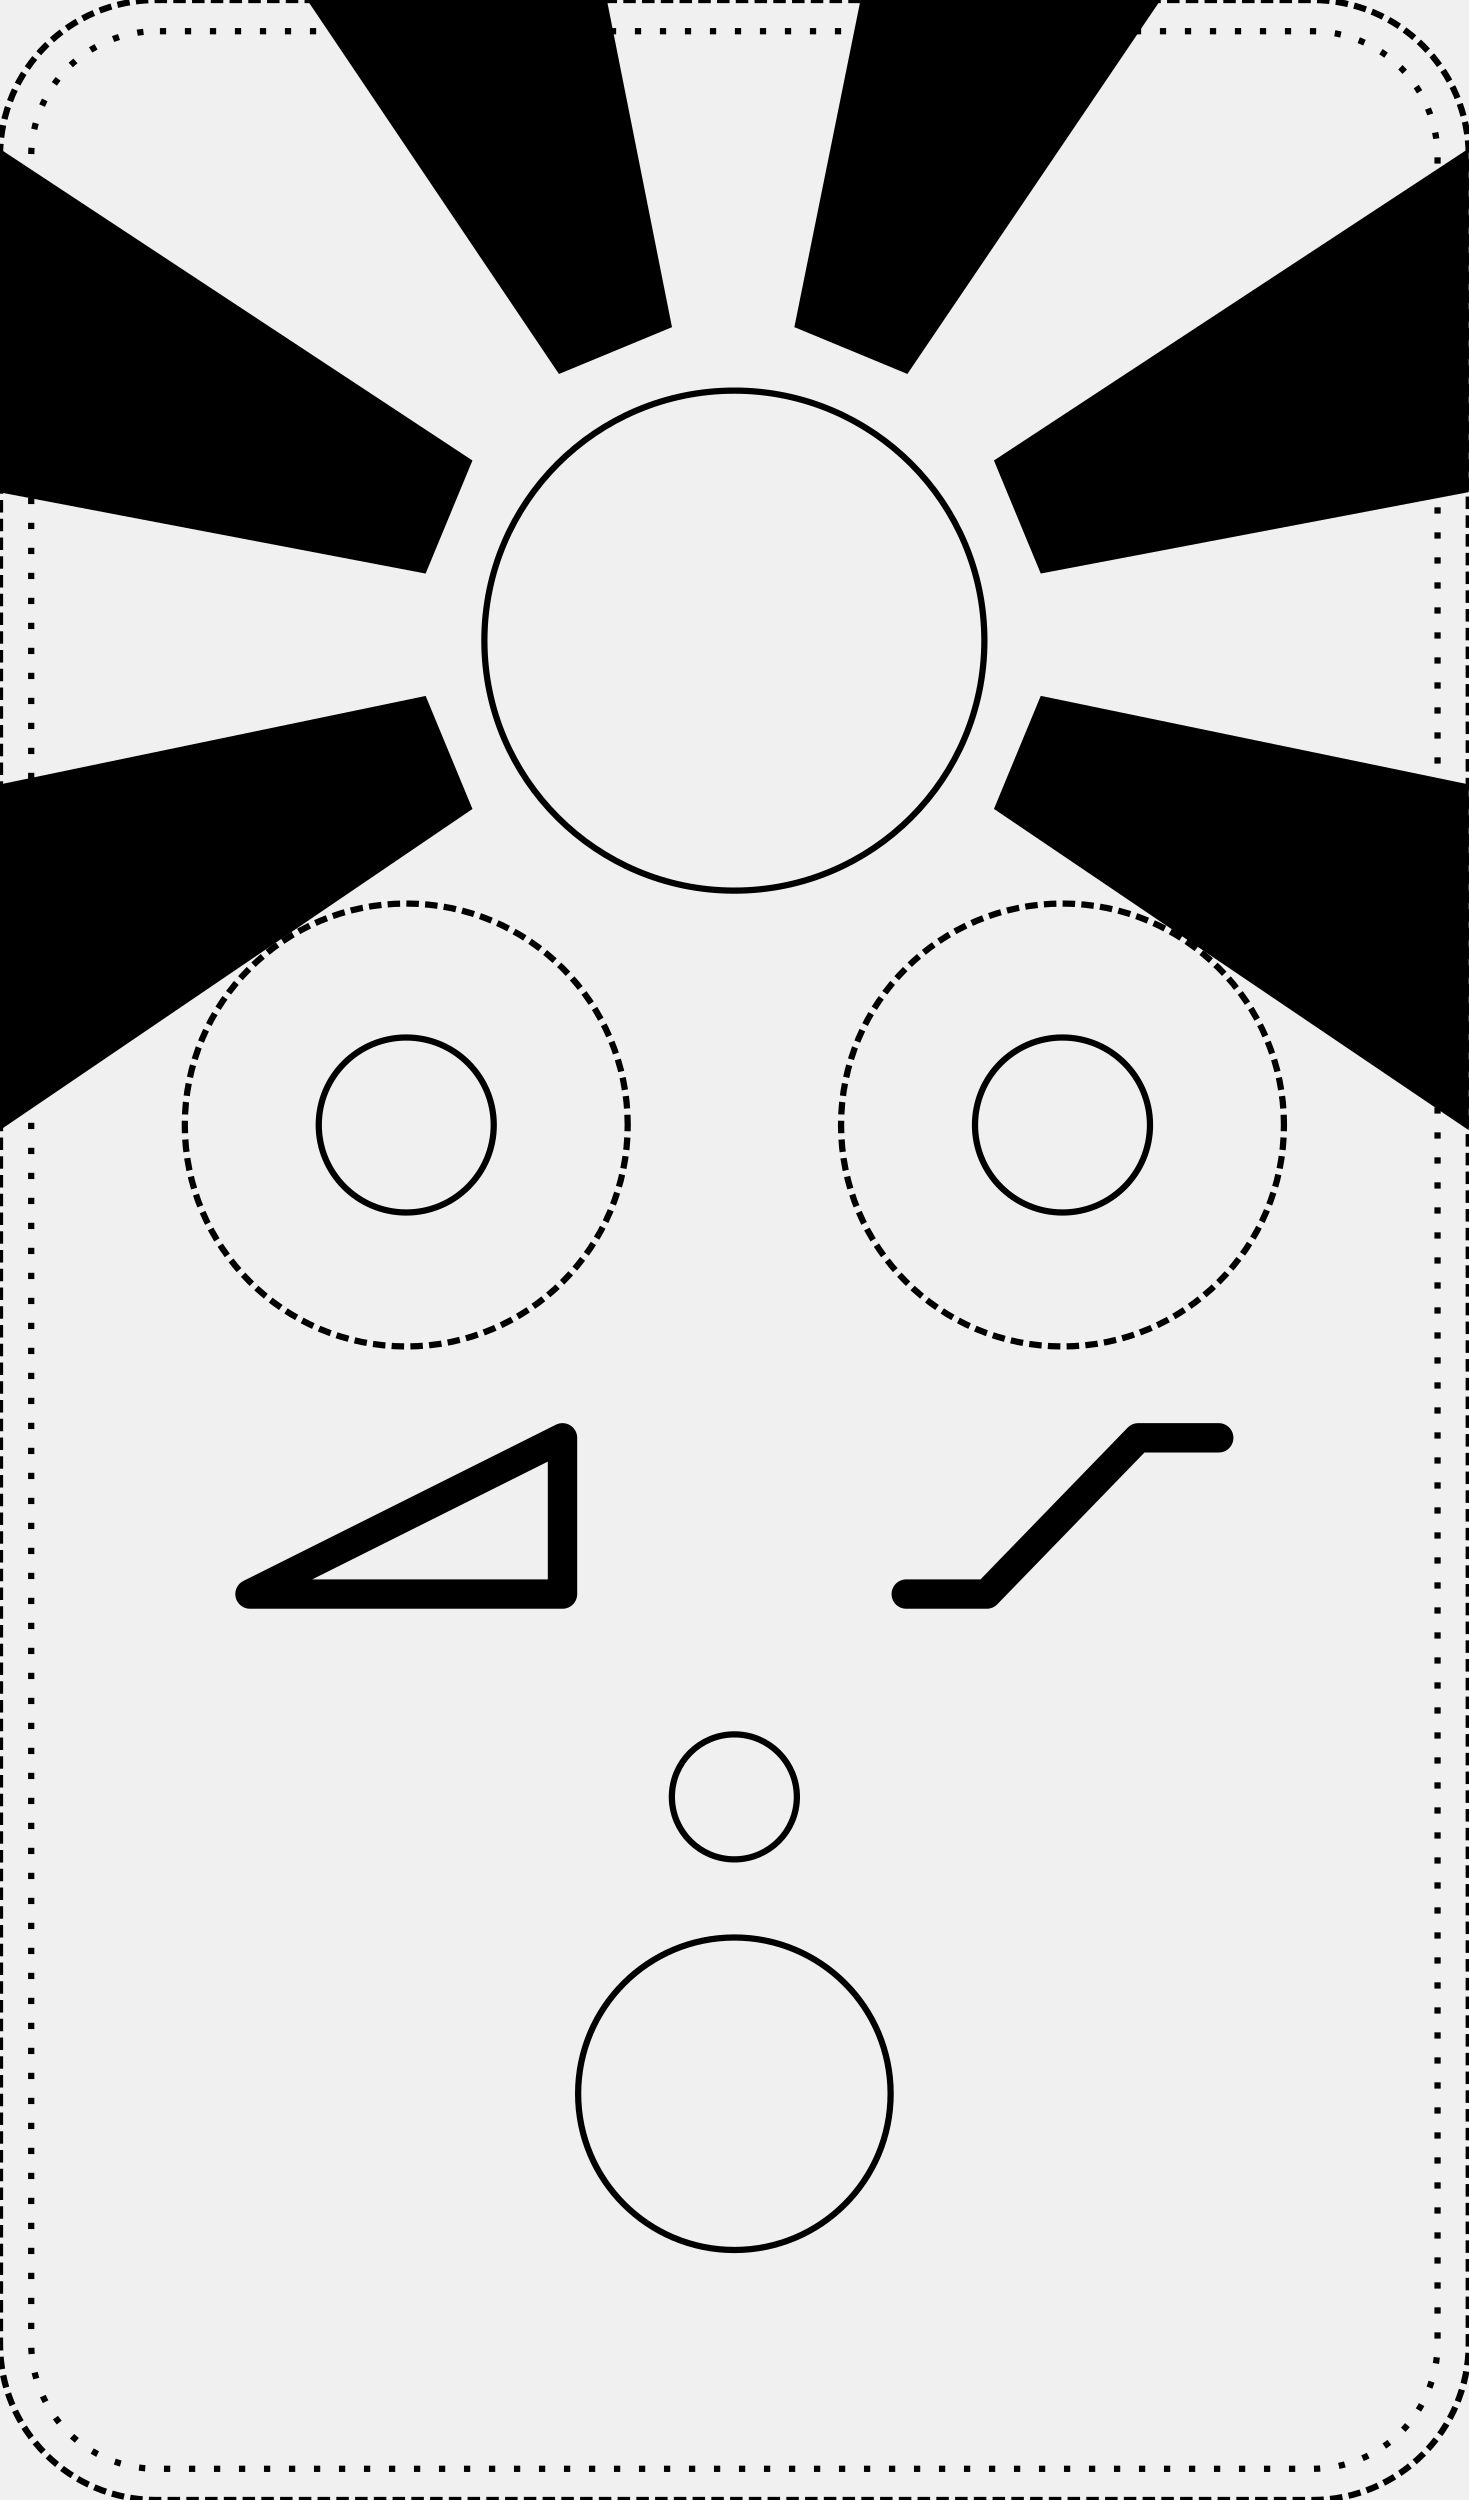
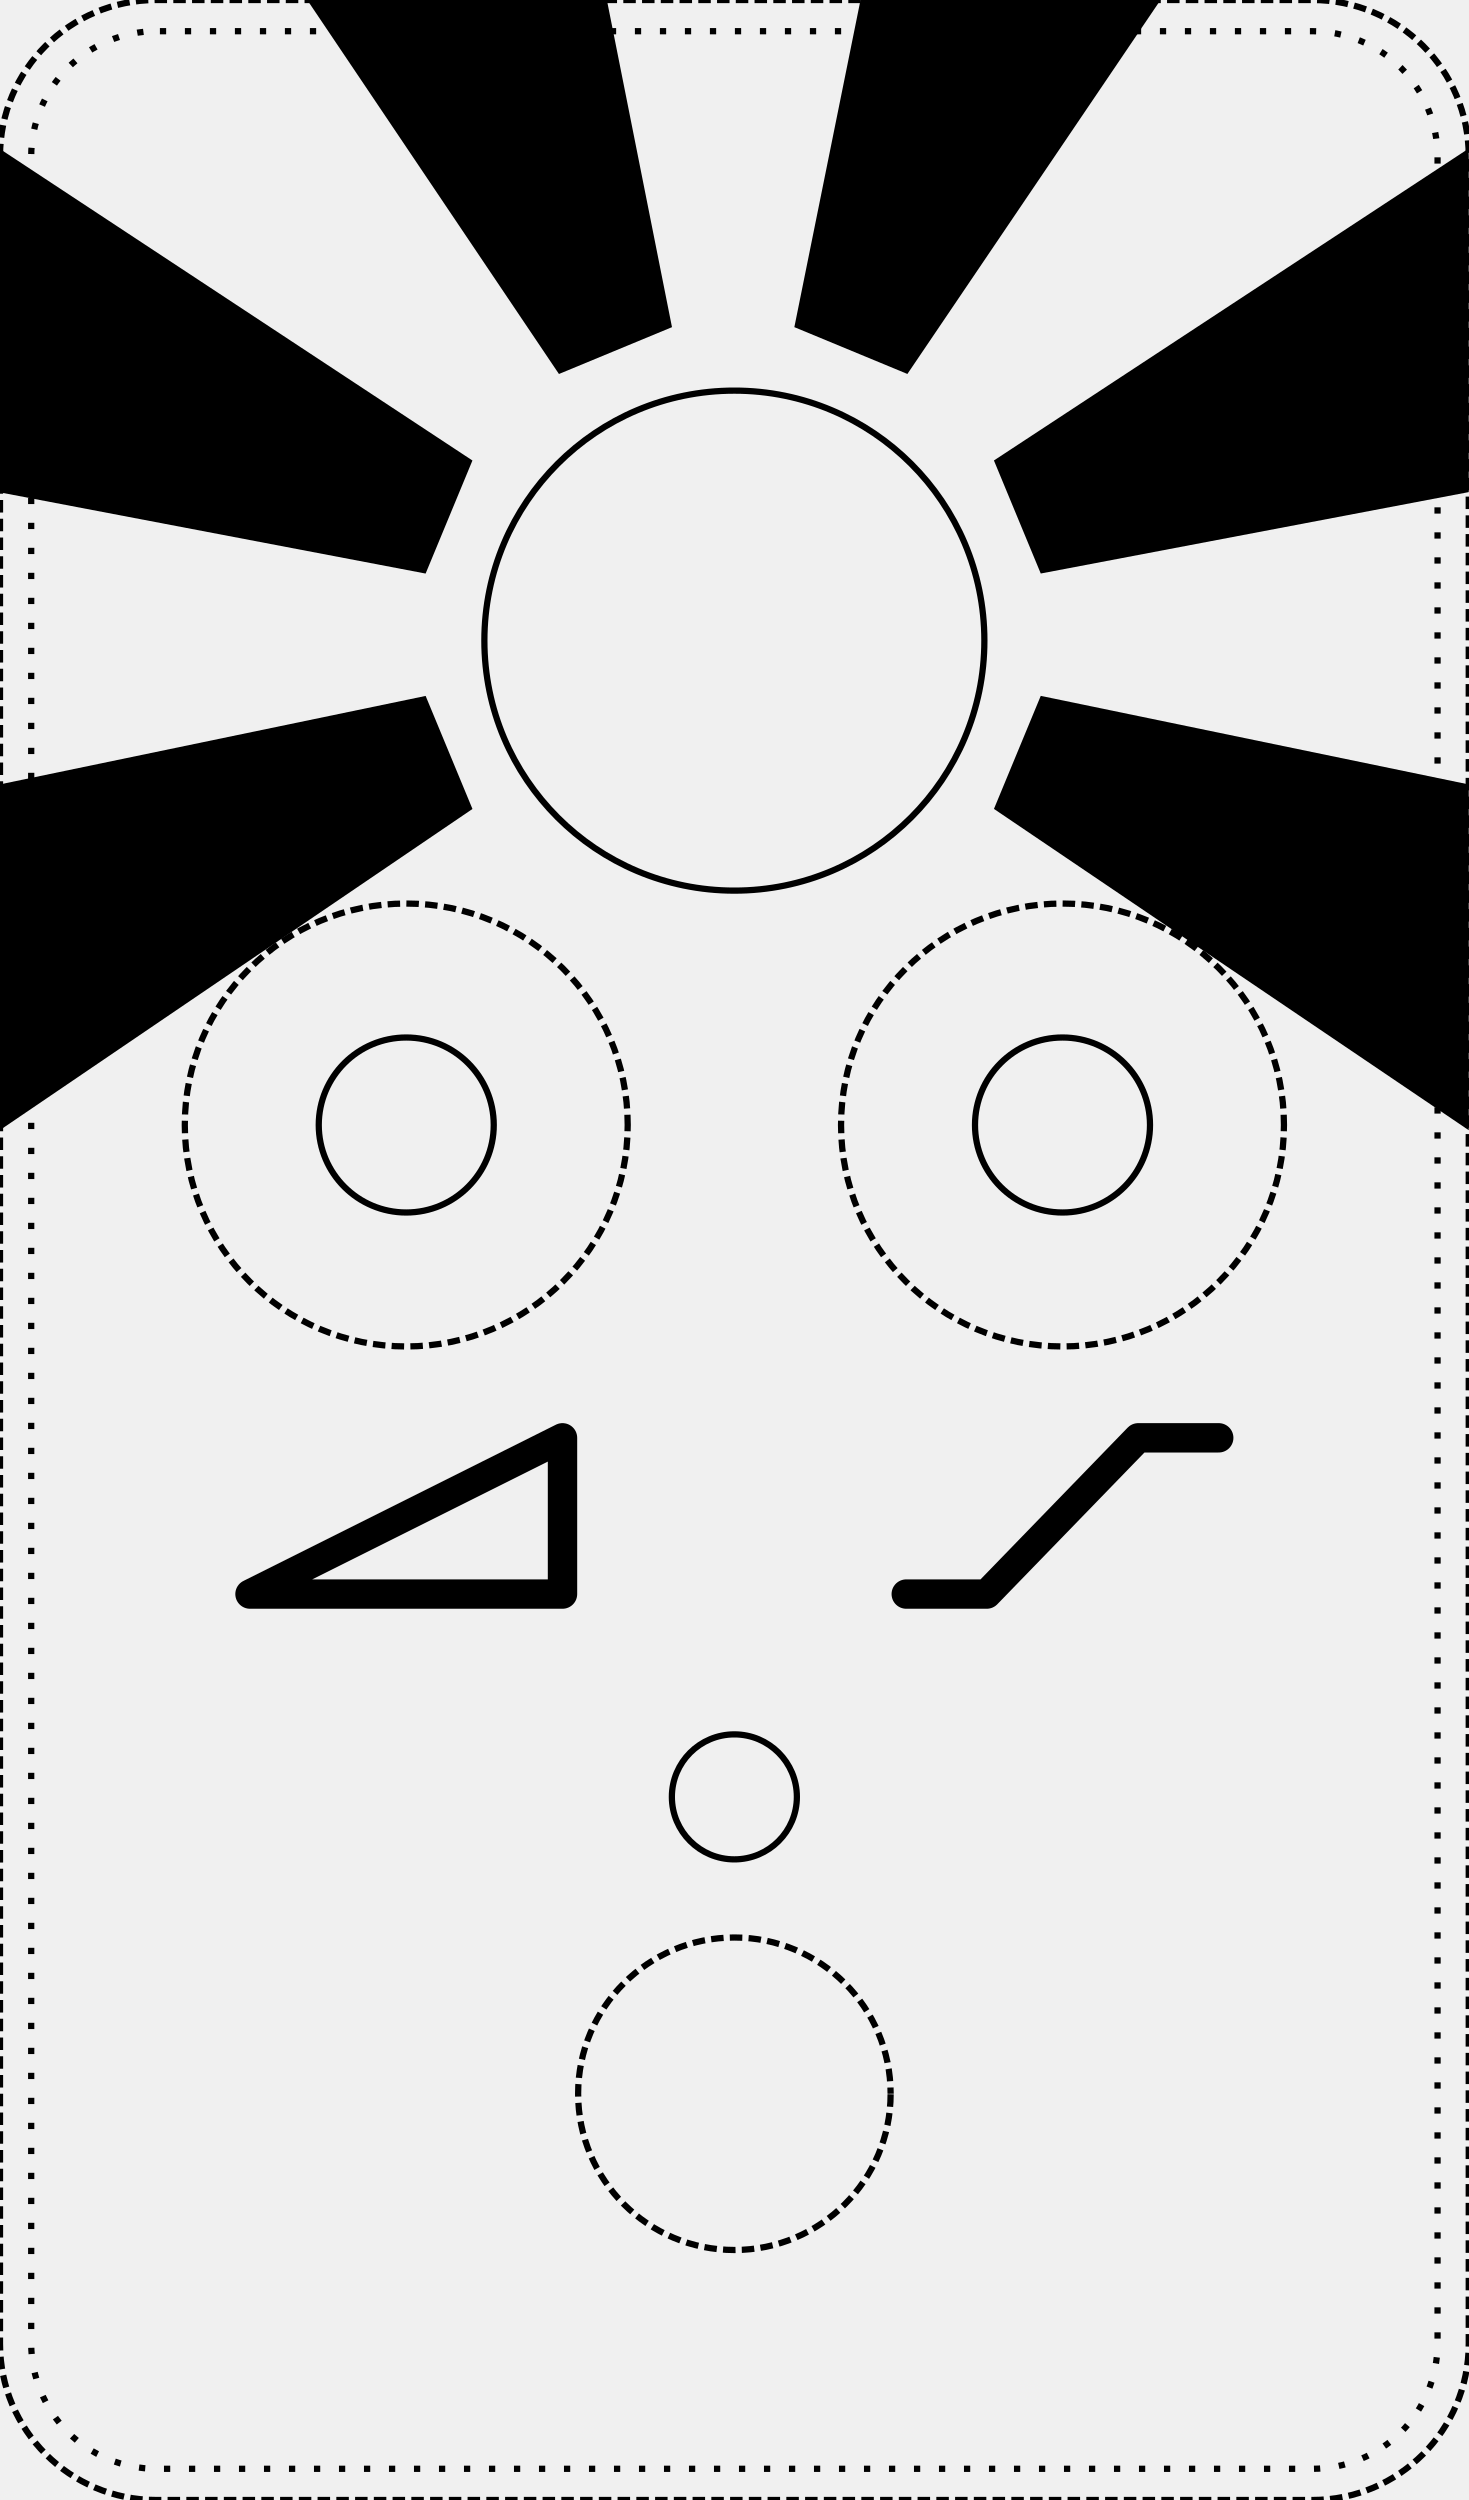
<svg xmlns="http://www.w3.org/2000/svg" xmlns:xlink="http://www.w3.org/1999/xlink" width="2.35in" height="4in" viewBox="0 0 59.69 101.6" version="1.1" id="svg853">
  <defs id="defs847">
    </defs>
  <g id="layer1" transform="translate(0,-195.4)" style="display:inline">
    <path xlink:href="#Sketch_w0000" style="fill:none;fill-rule:evenodd;stroke:#000000;stroke-width:0.254;stroke-miterlimit:4;stroke-dasharray:0.254, 0.762;stroke-dashoffset:2.54" id="path862" d="m 6.336,196.668 c -1.328,0.004 -2.646,0.554 -3.584,1.494 -0.938,0.94 -1.484,2.26 -1.484,3.588 v 88.9 c 8.17e-5,1.33 0.548,2.653 1.488,3.594 0.941,0.941 2.263,1.488 3.594,1.488 H 53.34 c 1.33,-8e-5 2.653,-0.548 3.594,-1.488 0.941,-0.941 1.488,-2.263 1.488,-3.594 V 201.75 c -8.2e-5,-1.33 -0.548,-2.653 -1.488,-3.594 -0.941,-0.941 -2.263,-1.488 -3.594,-1.488 H 6.35 a 1.268,1.268 0 0 1 -0.002,0 c -0.003,-1e-5 -0.006,0 -0.01,0 z" />
    <path style="fill:none;fill-rule:evenodd;stroke:#000000;stroke-width:0.254;stroke-miterlimit:4;stroke-dasharray:0.508, 0.254;stroke-dashoffset:2.54" d="m -4.031e-7,290.65 v -88.9 A 6.35,6.35 0 0 1 6.35,195.4 H 53.34 a 6.35,6.35 0 0 1 6.35,6.35 v 88.9 A 6.35,6.35 0 0 1 53.34,297 H 6.35 A 6.35,6.35 0 0 1 -4.031e-7,290.65" id="Sketch_w0000" />
    <circle style="color:#000000;clip-rule:nonzero;display:inline;overflow:visible;visibility:visible;opacity:1;isolation:auto;mix-blend-mode:normal;color-interpolation:sRGB;color-interpolation-filters:linearRGB;solid-color:#000000;solid-opacity:1;vector-effect:none;fill:none;fill-opacity:1;fill-rule:nonzero;stroke:#000000;stroke-width:0.254;stroke-linecap:butt;stroke-linejoin:miter;stroke-miterlimit:4;stroke-dasharray:0.508, 0.254;stroke-dashoffset:2.54;stroke-opacity:1;marker:none;color-rendering:auto;image-rendering:auto;shape-rendering:auto;text-rendering:auto;enable-background:accumulate" id="path867" cx="16.51" cy="241.12" r="9" />
    <circle r="9" cy="241.12" cx="43.18" id="circle869" style="color:#000000;clip-rule:nonzero;display:inline;overflow:visible;visibility:visible;opacity:1;isolation:auto;mix-blend-mode:normal;color-interpolation:sRGB;color-interpolation-filters:linearRGB;solid-color:#000000;solid-opacity:1;vector-effect:none;fill:none;fill-opacity:1;fill-rule:nonzero;stroke:#000000;stroke-width:0.254;stroke-linecap:butt;stroke-linejoin:miter;stroke-miterlimit:4;stroke-dasharray:0.508, 0.254;stroke-dashoffset:2.54;stroke-opacity:1;marker:none;color-rendering:auto;image-rendering:auto;shape-rendering:auto;text-rendering:auto;enable-background:accumulate" />
+     <path style="font-variation-settings:normal;display:inline;opacity:1;vector-effect:none;fill:none;fill-opacity:1;stroke:#000000;stroke-width:0.254;stroke-linecap:butt;stroke-linejoin:miter;stroke-miterlimit:4;stroke-dasharray:0.508, 0.254;stroke-dashoffset:2.54;stroke-opacity:1;marker:none;stop-color:#000000;stop-opacity:1" d="m 36.195,280.49 a 6.35,6.35 0 0 0 -6.35,-6.35 6.35,6.35 0 0 0 -6.35,6.35 6.35,6.35 0 0 0 6.35,6.35 6.35,6.35 0 0 0 6.35,-6.35 z" id="circle2" />
  </g>
  <g id="layer5" style="display:inline">
-     <path style="display:inline;fill:none;stroke:#000000;stroke-width:0.254;stroke-miterlimit:4;stroke-dasharray:none" d="m 36.195,85.09 a 6.35,6.35 0 0 0 -6.35,-6.35 6.35,6.35 0 0 0 -6.35,6.35 6.35,6.35 0 0 0 6.35,6.35 6.35,6.35 0 0 0 6.35,-6.35 z" id="circle2" />
    <path style="display:inline;fill:none;stroke:#000000;stroke-width:0.254;stroke-miterlimit:4;stroke-dasharray:none" d="m 20.066,45.72 a 3.556,3.556 0 0 0 -3.556,-3.556 3.556,3.556 0 0 0 -3.556,3.556 3.556,3.556 0 0 0 3.556,3.556 3.556,3.556 0 0 0 3.556,-3.556 z" id="circle4" />
    <path style="display:inline;fill:none;stroke:#000000;stroke-width:0.254;stroke-miterlimit:4;stroke-dasharray:none" d="m 46.736,45.72 a 3.556,3.556 0 0 0 -3.556,-3.556 3.556,3.556 0 0 0 -3.556,3.556 3.556,3.556 0 0 0 3.556,3.556 3.556,3.556 0 0 0 3.556,-3.556 z" id="circle6" />
    <path style="display:inline;fill:none;stroke:#000000;stroke-width:0.254;stroke-miterlimit:4;stroke-dasharray:none" d="m 32.385,73.025 a 2.54,2.54 0 0 0 -2.54,-2.54 2.54,2.54 0 0 0 -2.54,2.54 2.54,2.54 0 0 0 2.54,2.54 2.54,2.54 0 0 0 2.54,-2.54 z" id="circle8" />
    <path style="display:inline;opacity:1;vector-effect:none;fill:none;fill-opacity:1;stroke:#000000;stroke-width:0.254;stroke-linecap:butt;stroke-linejoin:miter;stroke-miterlimit:4;stroke-dasharray:none;stroke-dashoffset:0;stroke-opacity:1" d="M 40.005,26.035 A 10.16,10.16 0 0 0 29.845,15.875 10.16,10.16 0 0 0 19.685,26.035 10.16,10.16 0 0 0 29.845,36.195 10.16,10.16 0 0 0 40.005,26.035 Z" id="circle6-3" />
  </g>
  <g id="layer3" style="display:inline">
    <path style="fill:none;fill-opacity:1;fill-rule:evenodd;stroke:#000000;stroke-width:1.194;stroke-linecap:round;stroke-linejoin:round;stroke-miterlimit:4;stroke-dasharray:none;stroke-opacity:1" d="m 10.16,64.783 h 12.7 v -6.35 z" id="path841" />
    <path id="path855" style="fill:none;fill-rule:evenodd;stroke:#000000;stroke-width:1.194;stroke-linecap:round;stroke-linejoin:round;stroke-miterlimit:4;stroke-dasharray:none;stroke-opacity:1" d="m 36.83,64.783 h 3.271 l 6.157,-6.35 h 3.271" />
    <path style="color:#000000;clip-rule:nonzero;display:inline;overflow:visible;visibility:visible;opacity:1;isolation:auto;mix-blend-mode:normal;color-interpolation:sRGB;color-interpolation-filters:linearRGB;solid-color:#000000;solid-opacity:1;vector-effect:none;fill:#000000;fill-opacity:1;fill-rule:nonzero;stroke:none;stroke-width:0.96;stroke-linecap:butt;stroke-linejoin:miter;stroke-miterlimit:4;stroke-dasharray:none;stroke-dashoffset:0;stroke-opacity:1;marker:none;color-rendering:auto;image-rendering:auto;shape-rendering:auto;text-rendering:auto;enable-background:accumulate" d="M 47.191,0 85.854,57.445 103.217,50.252 93.217,0 Z M 132.174,0 122.012,50.25 139.375,57.441 178.252,0 Z m 93.385,22.838 -72.893,47.891 7.193,17.363 65.74,-12.504 V 24 a 24,24 0 0 0 -0.041,-1.162 z M 0.053,22.922 A 24,24 0 0 0 0,24 V 75.633 L 65.375,88.1 72.566,70.734 Z M 159.859,106.887 152.67,124.25 l 72.93,49.352 v -53.111 z m -94.482,0.006 L 0,120.479 v 53.098 l 72.57,-49.32 z" transform="scale(0.2645833)" id="path4890" />
  </g>
  <g transform="translate(0,-195.4)" id="g852" style="display:none">
    <path d="m 6.336,196.668 c -1.328,0.004 -2.646,0.554 -3.584,1.494 -0.938,0.94 -1.484,2.26 -1.484,3.588 v 88.9 c 8.17e-5,1.33 0.548,2.653 1.488,3.594 0.941,0.941 2.263,1.488 3.594,1.488 H 53.34 c 1.33,-8e-5 2.653,-0.548 3.594,-1.488 0.941,-0.941 1.488,-2.263 1.488,-3.594 V 201.75 c -8.2e-5,-1.33 -0.548,-2.653 -1.488,-3.594 -0.941,-0.941 -2.263,-1.488 -3.594,-1.488 H 6.35 a 1.268,1.268 0 0 1 -0.002,0 c -0.003,-1e-5 -0.006,0 -0.01,0 z" id="path844" style="fill:none;fill-rule:evenodd;stroke:#000000;stroke-width:0.254;stroke-miterlimit:4;stroke-dasharray:0.254, 0.762;stroke-dashoffset:2.54" xlink:href="#Sketch_w0000" />
    <path id="path846" d="m -4.031e-7,290.65 v -88.9 A 6.35,6.35 0 0 1 6.35,195.4 H 53.34 a 6.35,6.35 0 0 1 6.35,6.35 v 88.9 A 6.35,6.35 0 0 1 53.34,297 H 6.35 A 6.35,6.35 0 0 1 -4.031e-7,290.65" style="fill:none;fill-rule:evenodd;stroke:#000000;stroke-width:0.254;stroke-miterlimit:4;stroke-dasharray:0.508, 0.254;stroke-dashoffset:2.54" />
    <circle style="color:#000000;clip-rule:nonzero;display:inline;overflow:visible;visibility:visible;opacity:1;isolation:auto;mix-blend-mode:normal;color-interpolation:sRGB;color-interpolation-filters:linearRGB;solid-color:#000000;solid-opacity:1;vector-effect:none;fill:none;fill-opacity:1;fill-rule:nonzero;stroke:#000000;stroke-width:0.254;stroke-linecap:butt;stroke-linejoin:miter;stroke-miterlimit:4;stroke-dasharray:0.508, 0.254;stroke-dashoffset:2.54;stroke-opacity:1;marker:none;color-rendering:auto;image-rendering:auto;shape-rendering:auto;text-rendering:auto;enable-background:accumulate" id="path845" cx="5.715" cy="201.115" r="3.048" />
    <circle r="3.048" cy="201.115" cx="53.975" id="circle847" style="color:#000000;clip-rule:nonzero;display:inline;overflow:visible;visibility:visible;opacity:1;isolation:auto;mix-blend-mode:normal;color-interpolation:sRGB;color-interpolation-filters:linearRGB;solid-color:#000000;solid-opacity:1;vector-effect:none;fill:none;fill-opacity:1;fill-rule:nonzero;stroke:#000000;stroke-width:0.254;stroke-linecap:butt;stroke-linejoin:miter;stroke-miterlimit:4;stroke-dasharray:0.508, 0.254;stroke-dashoffset:2.54;stroke-opacity:1;marker:none;color-rendering:auto;image-rendering:auto;shape-rendering:auto;text-rendering:auto;enable-background:accumulate" />
    <circle style="color:#000000;clip-rule:nonzero;display:inline;overflow:visible;visibility:visible;opacity:1;isolation:auto;mix-blend-mode:normal;color-interpolation:sRGB;color-interpolation-filters:linearRGB;solid-color:#000000;solid-opacity:1;vector-effect:none;fill:none;fill-opacity:1;fill-rule:nonzero;stroke:#000000;stroke-width:0.254;stroke-linecap:butt;stroke-linejoin:miter;stroke-miterlimit:4;stroke-dasharray:0.508, 0.254;stroke-dashoffset:2.54;stroke-opacity:1;marker:none;color-rendering:auto;image-rendering:auto;shape-rendering:auto;text-rendering:auto;enable-background:accumulate" id="circle849" cx="5.715" cy="291.285" r="3.048" />
    <circle r="3.048" cy="291.285" cx="53.975" id="circle851" style="color:#000000;clip-rule:nonzero;display:inline;overflow:visible;visibility:visible;opacity:1;isolation:auto;mix-blend-mode:normal;color-interpolation:sRGB;color-interpolation-filters:linearRGB;solid-color:#000000;solid-opacity:1;vector-effect:none;fill:none;fill-opacity:1;fill-rule:nonzero;stroke:#000000;stroke-width:0.254;stroke-linecap:butt;stroke-linejoin:miter;stroke-miterlimit:4;stroke-dasharray:0.508, 0.254;stroke-dashoffset:2.54;stroke-opacity:1;marker:none;color-rendering:auto;image-rendering:auto;shape-rendering:auto;text-rendering:auto;enable-background:accumulate" />
    <circle style="color:#000000;clip-rule:nonzero;display:inline;overflow:visible;visibility:visible;opacity:1;isolation:auto;mix-blend-mode:normal;color-interpolation:sRGB;color-interpolation-filters:linearRGB;solid-color:#000000;solid-opacity:1;vector-effect:none;fill:none;fill-opacity:1;fill-rule:nonzero;stroke:#000000;stroke-width:0.254;stroke-linecap:butt;stroke-linejoin:miter;stroke-miterlimit:4;stroke-dasharray:0.508, 0.254;stroke-dashoffset:2.54;stroke-opacity:1;marker:none;color-rendering:auto;image-rendering:auto;shape-rendering:auto;text-rendering:auto;enable-background:accumulate" id="circle853" cx="54.61" cy="248.105" r="3.048" />
    <circle r="3.048" cy="248.105" cx="5.08" id="circle855" style="color:#000000;clip-rule:nonzero;display:inline;overflow:visible;visibility:visible;opacity:1;isolation:auto;mix-blend-mode:normal;color-interpolation:sRGB;color-interpolation-filters:linearRGB;solid-color:#000000;solid-opacity:1;vector-effect:none;fill:none;fill-opacity:1;fill-rule:nonzero;stroke:#000000;stroke-width:0.254;stroke-linecap:butt;stroke-linejoin:miter;stroke-miterlimit:4;stroke-dasharray:0.508, 0.254;stroke-dashoffset:2.54;stroke-opacity:1;marker:none;color-rendering:auto;image-rendering:auto;shape-rendering:auto;text-rendering:auto;enable-background:accumulate" />
  </g>
  <g id="layer2" style="display:none">
    <text xml:space="preserve" style="color:#000000;font-style:normal;font-variant:normal;font-weight:normal;font-stretch:normal;font-size:8.467px;line-height:1;font-family:OCRA;-inkscape-font-specification:'OCRA, Normal';font-variant-ligatures:normal;font-variant-caps:normal;font-variant-numeric:normal;font-feature-settings:normal;text-indent:0;text-align:center;text-decoration:none;text-decoration-line:none;text-decoration-style:solid;text-decoration-color:#000000;letter-spacing:0px;word-spacing:0px;text-transform:none;writing-mode:lr-tb;direction:ltr;baseline-shift:baseline;text-anchor:middle;white-space:normal;clip-rule:nonzero;display:inline;overflow:visible;visibility:visible;opacity:1;isolation:auto;mix-blend-mode:normal;color-interpolation:sRGB;color-interpolation-filters:linearRGB;solid-color:#000000;solid-opacity:1;fill:#000000;fill-opacity:1;fill-rule:nonzero;stroke:none;stroke-width:0.265px;stroke-linecap:butt;stroke-linejoin:miter;stroke-miterlimit:4;stroke-dasharray:none;stroke-dashoffset:0;stroke-opacity:1;color-rendering:auto;image-rendering:auto;shape-rendering:auto;text-rendering:auto;enable-background:accumulate" x="29.835" y="72.829" id="text6956">
      <tspan x="29.835" y="72.829" style="font-style:normal;font-variant:normal;font-weight:normal;font-stretch:normal;font-size:19.756px;line-height:1;font-family:OCRA;-inkscape-font-specification:'OCRA, Normal';font-variant-ligatures:normal;font-variant-caps:normal;font-variant-numeric:normal;font-feature-settings:normal;text-align:center;writing-mode:lr-tb;text-anchor:middle;stroke-width:0.265px" id="tspan951">NFX</tspan>
      <tspan x="29.835" y="92.585" style="font-style:normal;font-variant:normal;font-weight:normal;font-stretch:normal;font-size:19.756px;line-height:1;font-family:OCRA;-inkscape-font-specification:'OCRA, Normal';font-variant-ligatures:normal;font-variant-caps:normal;font-variant-numeric:normal;font-feature-settings:normal;text-align:center;writing-mode:lr-tb;text-anchor:middle;stroke-width:0.265px" id="tspan907">003</tspan>
    </text>
    <g style="display:inline" id="g5722" transform="matrix(2.141589,0,0,2.141589,-326.5914,-116.6475)">
      <path style="color:#000000;display:inline;overflow:visible;visibility:visible;opacity:1;fill:#ffffff;fill-opacity:0;fill-rule:nonzero;stroke:#000000;stroke-width:0.5;stroke-linecap:butt;stroke-linejoin:miter;stroke-miterlimit:4;stroke-dasharray:none;stroke-dashoffset:0;stroke-opacity:1;marker:none;enable-background:accumulate" d="m 159.939,72.955 c 0,1.383 -1.122,2.505 -2.505,2.505 -1.383,0 -2.505,-1.122 -2.505,-2.505 0,-1.384 1.122,-2.505 2.505,-2.505 1.383,0 2.505,1.122 2.505,2.505 z" id="path4101" />
      <path id="path4874" d="m 159.939,72.955 3.891,3e-6" style="fill:none;stroke:#000000;stroke-width:0.5;stroke-linecap:butt;stroke-linejoin:miter;stroke-miterlimit:4;stroke-dasharray:none;stroke-opacity:1" />
      <path id="path4876" d="m 168.218,74.74 c -0.986,0.986 -2.584,0.986 -3.57,0 -0.986,-0.986 -0.986,-2.584 0,-3.57 0.986,-0.986 2.584,-0.986 3.57,0" style="color:#000000;display:inline;overflow:visible;visibility:visible;fill:#ffffff;fill-opacity:0;fill-rule:nonzero;stroke:#000000;stroke-width:0.498;stroke-linecap:round;stroke-linejoin:miter;stroke-miterlimit:4;stroke-dasharray:none;stroke-dashoffset:0;stroke-opacity:1;marker:none;enable-background:accumulate" />
      <path id="path4878" d="m 167.355,72.955 c 0,0.53 -0.43,0.96 -0.96,0.96 -0.53,0 -0.96,-0.43 -0.96,-0.96 0,-0.53 0.43,-0.96 0.96,-0.96 0.53,0 0.96,0.43 0.96,0.96 z" style="color:#000000;display:inline;overflow:visible;visibility:visible;fill:#000000;fill-opacity:1;fill-rule:nonzero;stroke:#000000;stroke-width:0.5;stroke-linecap:butt;stroke-linejoin:miter;stroke-miterlimit:4;stroke-dasharray:none;stroke-dashoffset:0;stroke-opacity:1;marker:none;enable-background:accumulate" />
      <path id="path4874-1" d="m 167.448,72.955 h 5.483" style="fill:none;stroke:#000000;stroke-width:0.5;stroke-linecap:butt;stroke-linejoin:miter;stroke-miterlimit:4;stroke-dasharray:none;stroke-opacity:1" />
      <path style="color:#000000;display:inline;overflow:visible;visibility:visible;fill:#ffffff;fill-opacity:0;fill-rule:nonzero;stroke:#000000;stroke-width:0.5;stroke-linecap:butt;stroke-linejoin:miter;stroke-miterlimit:4;stroke-dasharray:none;stroke-dashoffset:0;stroke-opacity:1;marker:none;enable-background:accumulate" d="m 177.942,72.955 c 0,1.383 -1.122,2.505 -2.505,2.505 -1.383,0 -2.505,-1.122 -2.505,-2.505 0,-1.384 1.122,-2.505 2.505,-2.505 1.383,0 2.505,1.122 2.505,2.505 z" id="path4101-4" />
      <path d="m 155.934,72.955 c 0,0.169 0.133,0.301 0.301,0.301 h 0.892 v 0.892 c 0,0.169 0.139,0.307 0.307,0.307 0.163,0 0.301,-0.139 0.301,-0.307 v -0.892 h 0.892 c 0.169,0 0.307,-0.133 0.307,-0.301 0,-0.169 -0.139,-0.307 -0.307,-0.307 h -0.892 v -0.892 c 0,-0.163 -0.139,-0.301 -0.301,-0.301 -0.169,0 -0.307,0.139 -0.307,0.301 v 0.892 h -0.892 c -0.169,0 -0.301,0.139 -0.301,0.307 z" style="color:#000000;font-style:normal;font-variant:normal;font-weight:normal;font-stretch:normal;font-size:8.467px;line-height:6.615px;font-family:OCRA;-inkscape-font-specification:OCRA;text-indent:0;text-align:center;text-decoration:none;text-decoration-line:none;text-decoration-style:solid;text-decoration-color:#000000;letter-spacing:0px;word-spacing:0px;text-transform:none;writing-mode:lr-tb;direction:ltr;baseline-shift:baseline;text-anchor:middle;white-space:normal;clip-rule:nonzero;visibility:visible;isolation:auto;mix-blend-mode:normal;color-interpolation:sRGB;color-interpolation-filters:linearRGB;solid-color:#000000;solid-opacity:1;fill:#000000;fill-opacity:1;fill-rule:nonzero;stroke:none;stroke-width:0.188px;stroke-linecap:butt;stroke-linejoin:miter;stroke-miterlimit:4;stroke-dasharray:none;stroke-dashoffset:0;stroke-opacity:1;color-rendering:auto;image-rendering:auto;shape-rendering:auto;text-rendering:auto" id="path5707" />
      <path d="m 173.937,73.081 c 0,0.169 0.133,0.307 0.301,0.307 h 2.392 c 0.169,0 0.307,-0.139 0.307,-0.307 v -0.253 c 0,-0.169 -0.139,-0.307 -0.307,-0.307 h -2.392 c -0.169,0 -0.301,0.139 -0.301,0.307 z" style="color:#000000;font-style:normal;font-variant:normal;font-weight:normal;font-stretch:normal;font-size:8.467px;line-height:6.615px;font-family:OCRA;-inkscape-font-specification:OCRA;text-indent:0;text-align:center;text-decoration:none;text-decoration-line:none;text-decoration-style:solid;text-decoration-color:#000000;letter-spacing:0px;word-spacing:0px;text-transform:none;writing-mode:lr-tb;direction:ltr;baseline-shift:baseline;text-anchor:middle;white-space:normal;clip-rule:nonzero;visibility:visible;isolation:auto;mix-blend-mode:normal;color-interpolation:sRGB;color-interpolation-filters:linearRGB;solid-color:#000000;solid-opacity:1;fill:#000000;fill-opacity:1;fill-rule:nonzero;stroke:none;stroke-width:0.188px;stroke-linecap:butt;stroke-linejoin:miter;stroke-miterlimit:4;stroke-dasharray:none;stroke-dashoffset:0;stroke-opacity:1;color-rendering:auto;image-rendering:auto;shape-rendering:auto;text-rendering:auto" id="path5709" />
    </g>
    <text xml:space="preserve" style="color:#000000;font-style:normal;font-variant:normal;font-weight:normal;font-stretch:normal;font-size:8.467px;line-height:1;font-family:OCRA;-inkscape-font-specification:'OCRA, Normal';font-variant-ligatures:normal;font-variant-caps:normal;font-variant-numeric:normal;font-feature-settings:normal;text-indent:0;text-align:center;text-decoration:none;text-decoration-line:none;text-decoration-style:solid;text-decoration-color:#000000;letter-spacing:0px;word-spacing:0px;text-transform:none;writing-mode:lr-tb;direction:ltr;baseline-shift:baseline;text-anchor:middle;white-space:normal;clip-rule:nonzero;display:inline;overflow:visible;visibility:visible;opacity:1;isolation:auto;mix-blend-mode:normal;color-interpolation:sRGB;color-interpolation-filters:linearRGB;solid-color:#000000;solid-opacity:1;fill:#000000;fill-opacity:1;fill-rule:nonzero;stroke:none;stroke-width:0.265px;stroke-linecap:butt;stroke-linejoin:miter;stroke-miterlimit:4;stroke-dasharray:none;stroke-dashoffset:0;stroke-opacity:1;color-rendering:auto;image-rendering:auto;shape-rendering:auto;text-rendering:auto;enable-background:accumulate" x="29.835" y="29.915" id="text6956-3">
      <tspan x="29.835" y="29.915" style="font-style:normal;font-variant:normal;font-weight:normal;font-stretch:normal;font-size:12.7px;line-height:1;font-family:OCRA;-inkscape-font-specification:'OCRA, Normal';font-variant-ligatures:normal;font-variant-caps:normal;font-variant-numeric:normal;font-feature-settings:normal;text-align:center;writing-mode:lr-tb;text-anchor:middle;stroke-width:0.265px" id="tspan907-7">9VDC</tspan>
    </text>
    <path id="path974" style="opacity:1;vector-effect:none;fill:#ffffff;fill-opacity:0;fill-rule:evenodd;stroke:#000000;stroke-width:1.324;stroke-linecap:round;stroke-linejoin:round;stroke-miterlimit:4;stroke-dasharray:none;stroke-dashoffset:0;stroke-opacity:1;marker:none" d="m 29.845,3.594 -2.856,3.775 m 2.856,9.11 V 3.594 l 2.856,3.775" />
  </g>
</svg>
